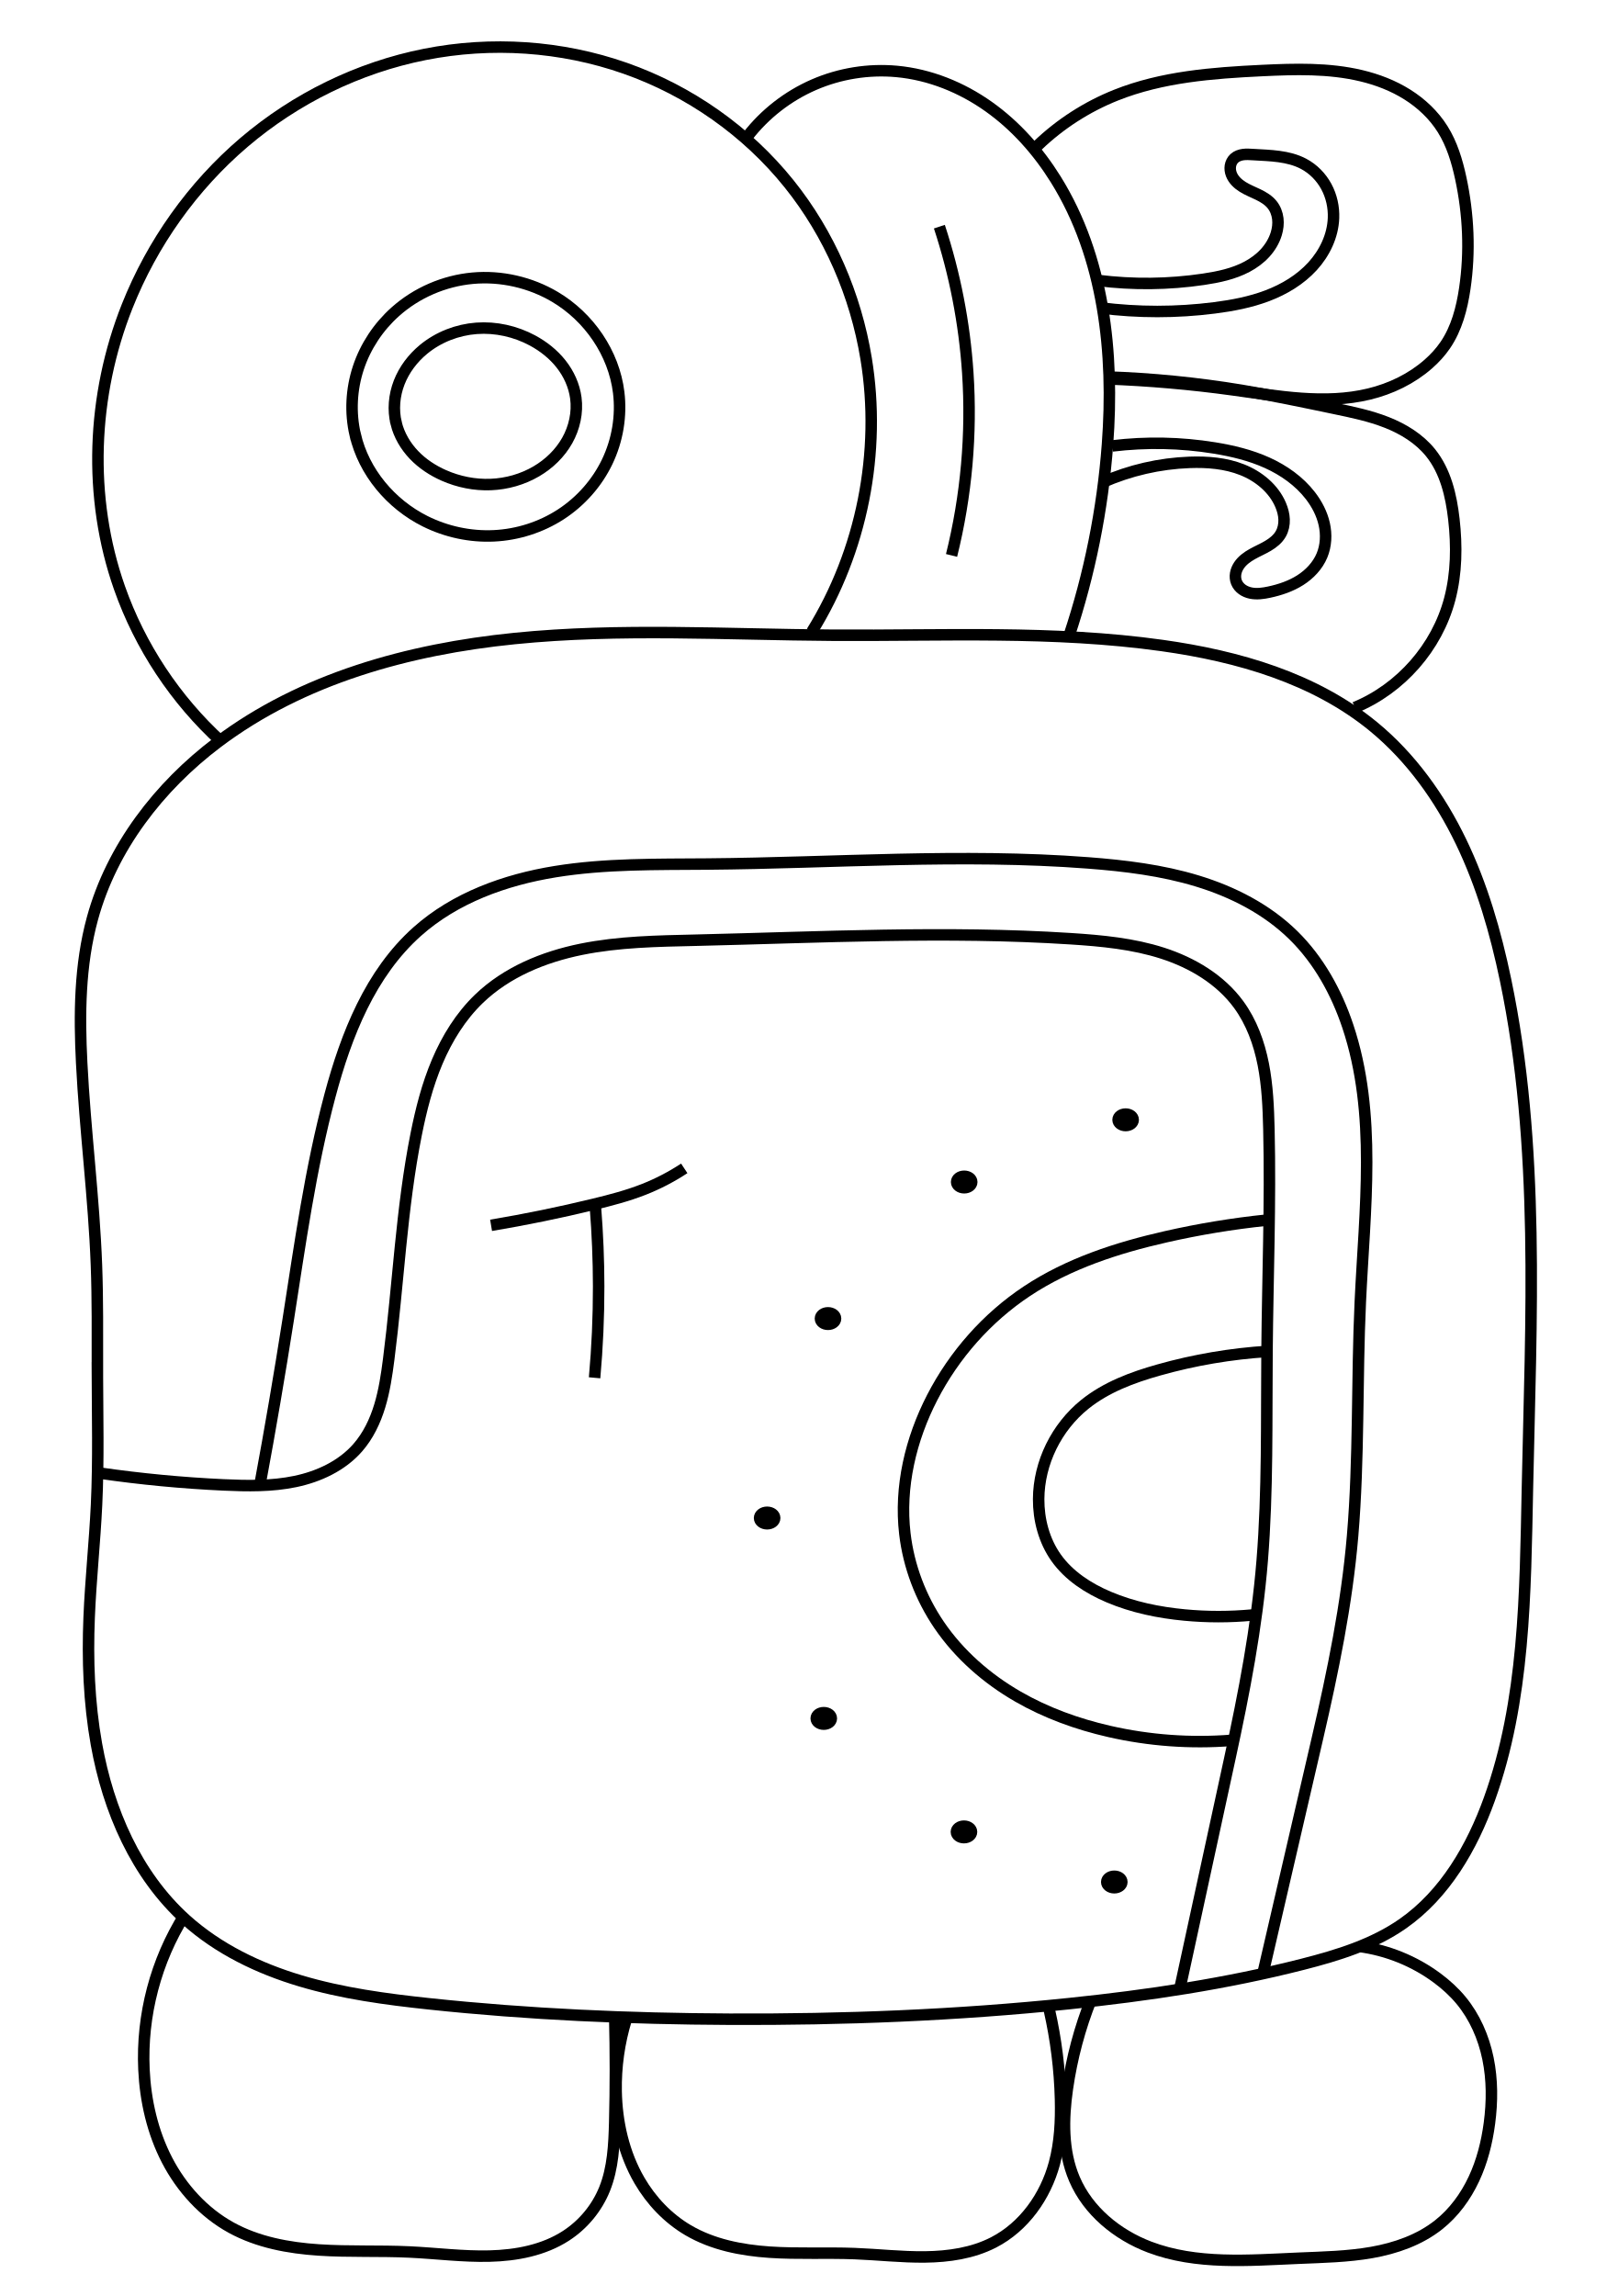
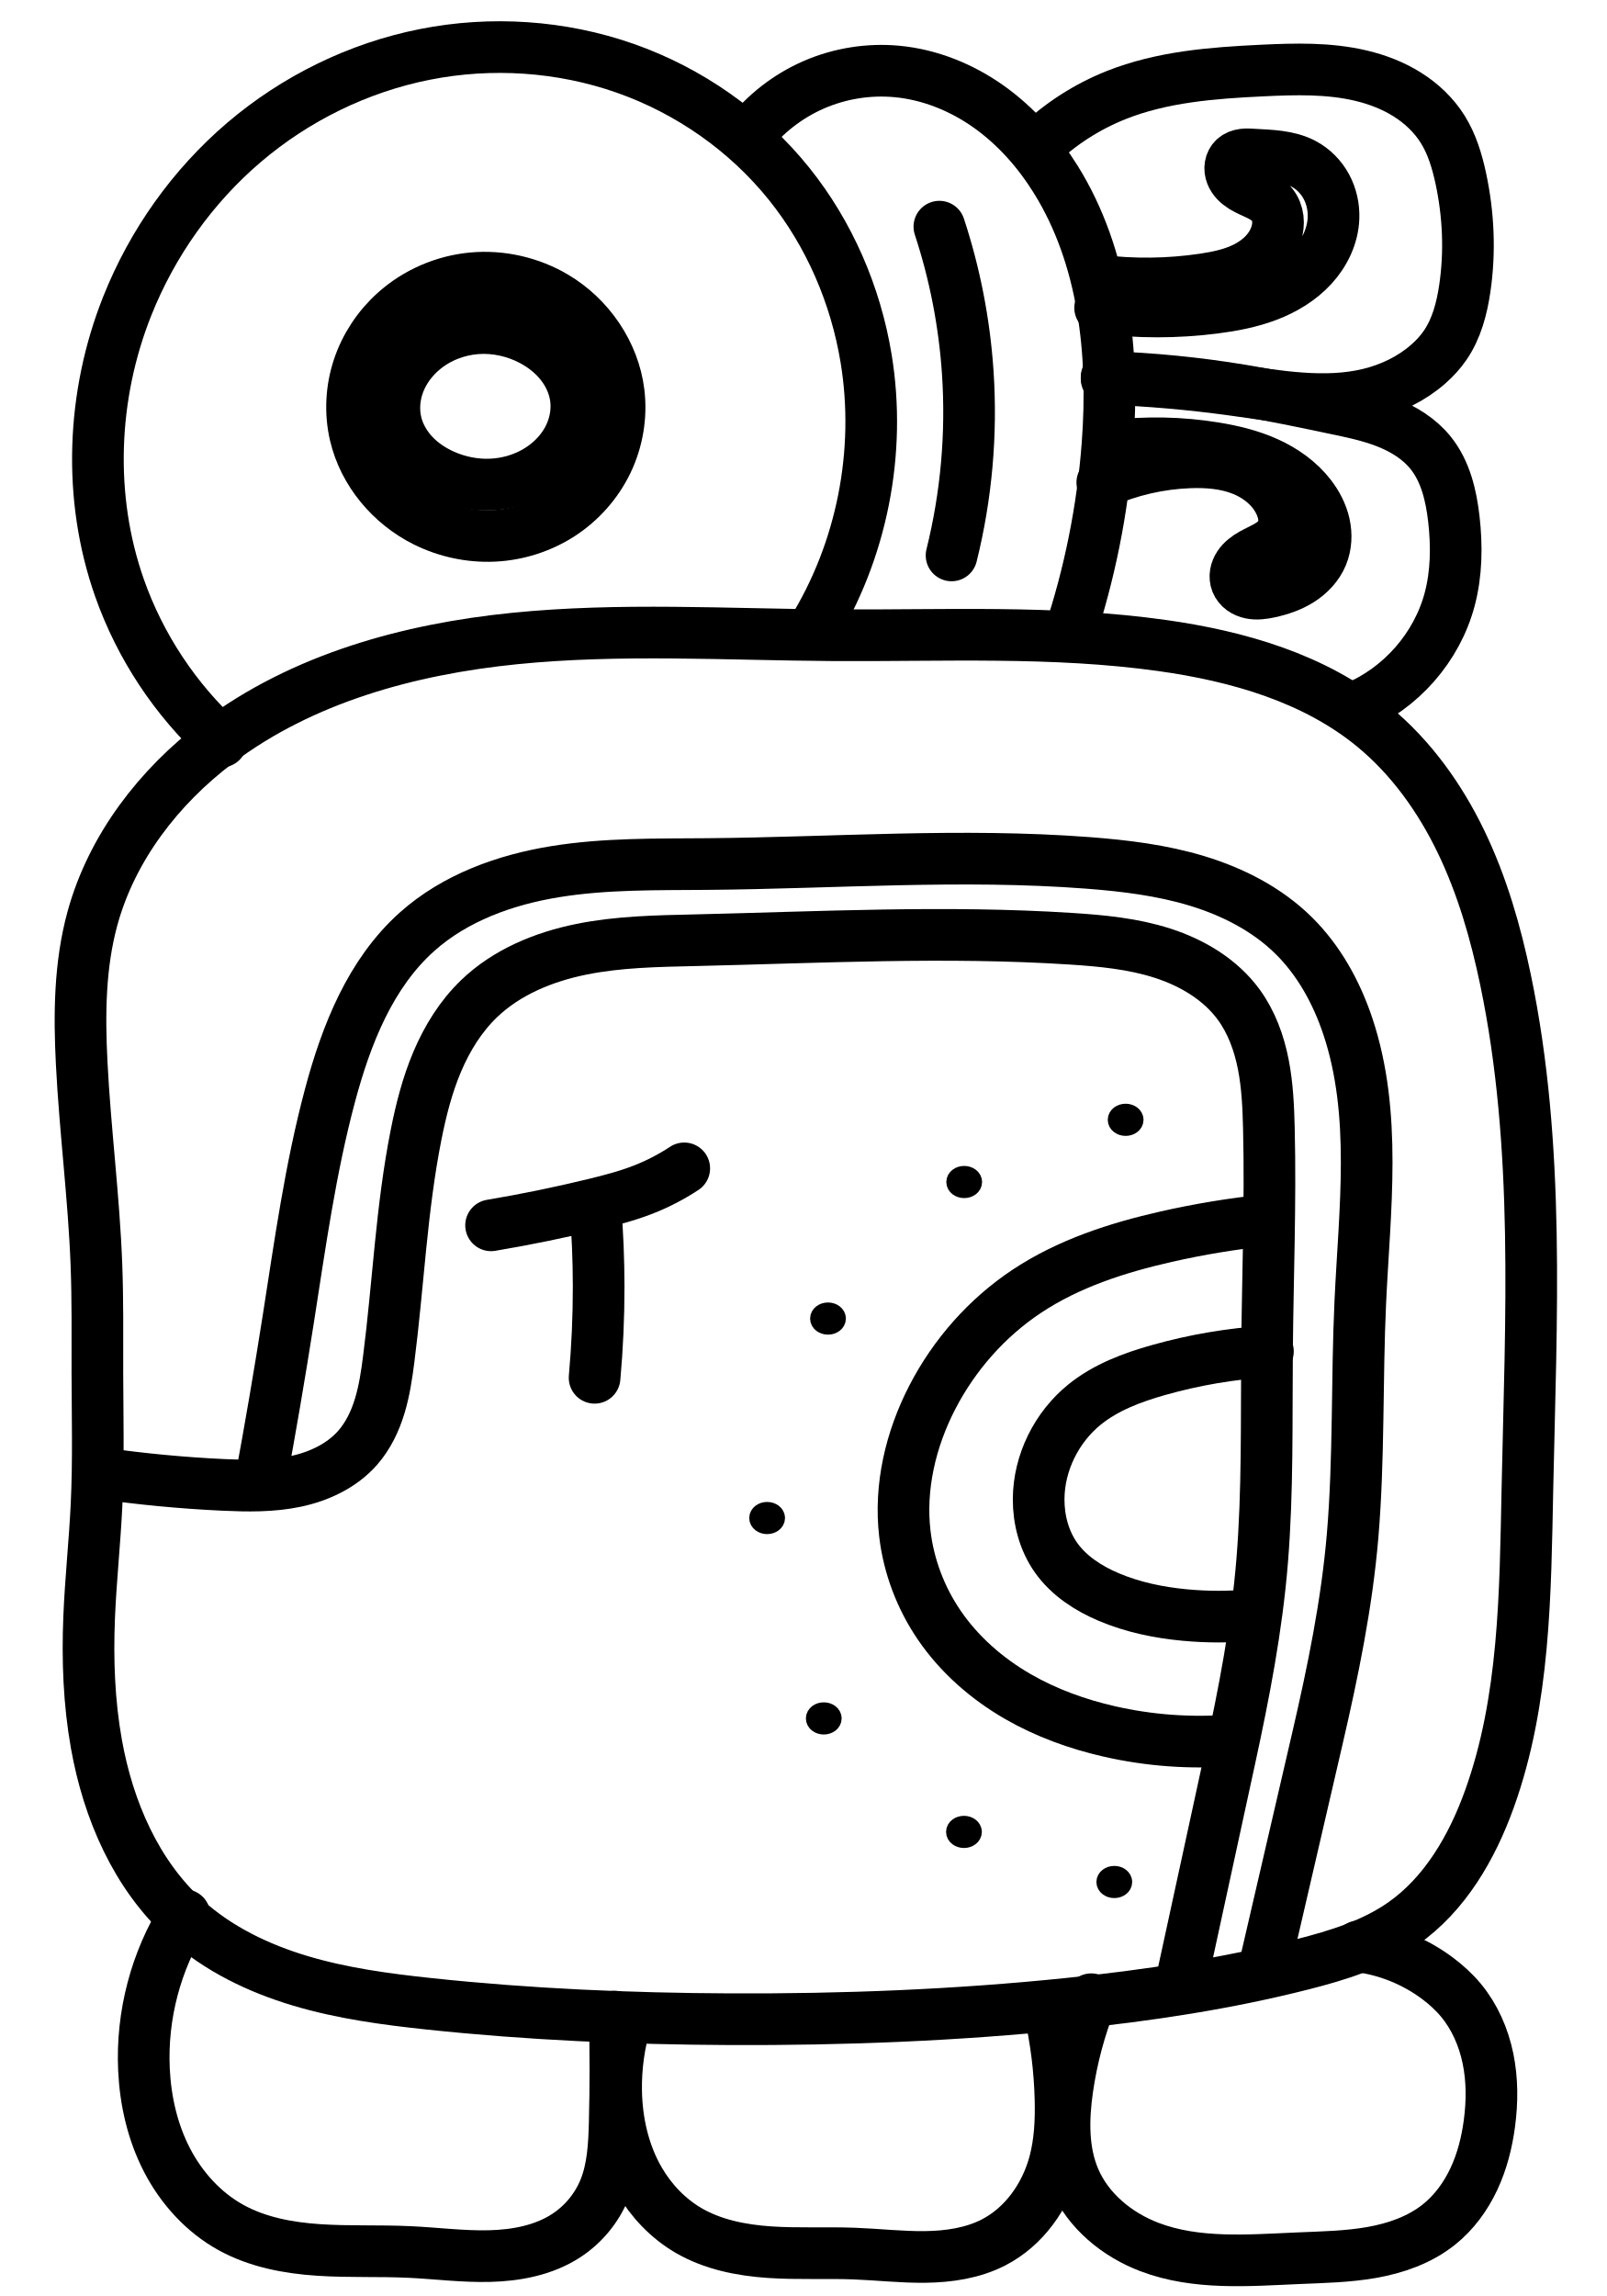
<svg xmlns="http://www.w3.org/2000/svg" width="140" height="200" viewBox="0 0 140 200" id="svg6224" version="1.1">
  <defs id="defs6226">
    </defs>
  <g id="layer1" transform="translate(0,-852.3622)">
-     <path style="fill:none;fill-rule:evenodd;stroke:#000000;stroke-width:1;stroke-linecap:butt;stroke-linejoin:miter;stroke-opacity:1" d="m 8.482,971.734 c 0.011,3.901 0.113,7.805 -0.071,11.701 -0.155,3.277 -0.512,6.542 -0.645,9.82 -0.15,3.688 -0.015,7.399 0.634,11.032 1.025,5.739 3.458,11.401 7.791,15.302 2.826,2.544 6.339,4.236 9.983,5.323 3.643,1.087 7.432,1.597 11.213,1.999 8.688,0.924 17.428,1.301 26.164,1.341 9.877,0.045 19.762,-0.34 29.587,-1.357 6.85,-0.709 13.681,-1.729 20.354,-3.43 3.06,-0.78 6.142,-1.731 8.729,-3.541 3.666,-2.564 6.017,-6.639 7.533,-10.847 3.094,-8.587 3.123,-17.924 3.313,-27.049 0.308,-14.814 1.12,-29.801 -1.905,-44.307 -0.863,-4.139 -2.043,-8.234 -3.879,-12.041 -1.836,-3.808 -4.351,-7.331 -7.616,-10.017 -5.144,-4.231 -11.82,-6.144 -18.416,-7.07 -9.484,-1.331 -19.113,-0.836 -28.69,-0.897 -9.254,-0.059 -18.537,-0.639 -27.745,0.288 -9.208,0.927 -18.49,3.48 -25.878,9.054 -5.09,3.84 -9.195,9.164 -10.881,15.313 -1.12,4.082 -1.156,8.38 -0.941,12.608 0.298,5.877 1.066,11.724 1.286,17.604 0.056,1.495 0.076,2.992 0.082,4.488 0.006,1.561 -0.004,3.123 5e-4,4.684 z" id="path4045-7-5" />
-     <path style="fill:none;fill-rule:evenodd;stroke:#000000;stroke-width:1;stroke-linecap:butt;stroke-linejoin:miter;stroke-opacity:1" d="m 8.706,980.684 c 3.567,0.515 7.158,0.857 10.758,1.024 2.093,0.097 4.211,0.133 6.262,-0.296 2.051,-0.429 4.053,-1.362 5.434,-2.938 0.913,-1.041 1.522,-2.32 1.923,-3.645 0.402,-1.325 0.605,-2.7 0.781,-4.073 0.838,-6.521 1.105,-13.122 2.389,-19.57 0.431,-2.163 0.978,-4.313 1.839,-6.344 0.861,-2.031 2.045,-3.946 3.633,-5.476 2.408,-2.32 5.631,-3.647 8.908,-4.312 3.277,-0.665 6.643,-0.715 9.986,-0.792 10.89,-0.254 21.796,-0.828 32.666,-0.129 2.704,0.174 5.428,0.432 8.007,1.264 2.578,0.832 5.026,2.288 6.624,4.475 1.114,1.525 1.774,3.345 2.139,5.199 0.364,1.853 0.445,3.75 0.49,5.638 0.152,6.428 -0.105,12.859 -0.163,19.289 -0.055,6.109 0.071,12.23 -0.422,18.32 -0.469,5.796 -1.579,11.519 -2.813,17.202 l -4.36,20.072" id="path4047-0-7" />
-     <path style="fill:none;fill-rule:evenodd;stroke:#000000;stroke-width:1;stroke-linecap:butt;stroke-linejoin:miter;stroke-opacity:1" d="m 109.1,993.043 c -1.961,0.186 -3.94,0.186 -5.901,0 -2.261,-0.214 -4.512,-0.679 -6.603,-1.565 -1.783,-0.755 -3.476,-1.85 -4.595,-3.432 -1.042,-1.474 -1.525,-3.303 -1.515,-5.107 0.017,-3.16 1.558,-6.263 4.019,-8.245 1.854,-1.493 4.139,-2.345 6.43,-2.992 3.105,-0.877 6.304,-1.422 9.525,-1.623" id="path4085-6-5" />
-     <path style="fill:none;fill-rule:evenodd;stroke:#000000;stroke-width:1;stroke-linecap:butt;stroke-linejoin:miter;stroke-opacity:1" d="m 107.274,1003.962 c -3.558,0.279 -7.158,0.016 -10.637,-0.779 -2.779,-0.635 -5.49,-1.612 -7.959,-3.036 -2.702,-1.558 -5.111,-3.662 -6.865,-6.24 -1.607,-2.362 -2.65,-5.11 -2.983,-7.948 -0.478,-4.068 0.509,-8.23 2.387,-11.87 1.916,-3.712 4.767,-6.946 8.248,-9.255 3.635,-2.411 7.863,-3.779 12.117,-4.744 2.873,-0.652 5.785,-1.133 8.716,-1.439" id="path4089-44-4" />
-     <ellipse style="opacity:1;fill:#000000;fill-opacity:1;stroke:#000000;stroke-width:1;stroke-linecap:round;stroke-linejoin:round;stroke-miterlimit:4;stroke-dasharray:none;stroke-dashoffset:0;stroke-opacity:1" id="path4093-70-1" cx="97.076" cy="1016.299" rx="0.659" ry="0.501" />
-     <ellipse style="opacity:1;fill:#000000;fill-opacity:1;stroke:#000000;stroke-width:1;stroke-linecap:round;stroke-linejoin:round;stroke-miterlimit:4;stroke-dasharray:none;stroke-dashoffset:0;stroke-opacity:1" id="path4093-6-0-2" cx="72.134" cy="967.22" rx="0.659" ry="0.501" />
-     <ellipse style="opacity:1;fill:#000000;fill-opacity:1;stroke:#000000;stroke-width:1;stroke-linecap:round;stroke-linejoin:round;stroke-miterlimit:4;stroke-dasharray:none;stroke-dashoffset:0;stroke-opacity:1" id="path4093-7-0-7" cx="66.831" cy="984.594" rx="0.659" ry="0.501" />
-     <ellipse style="opacity:1;fill:#000000;fill-opacity:1;stroke:#000000;stroke-width:1;stroke-linecap:round;stroke-linejoin:round;stroke-miterlimit:4;stroke-dasharray:none;stroke-dashoffset:0;stroke-opacity:1" id="path4093-4-8-6" cx="83.979" cy="1011.936" rx="0.659" ry="0.501" />
-     <ellipse style="opacity:1;fill:#000000;fill-opacity:1;stroke:#000000;stroke-width:1;stroke-linecap:round;stroke-linejoin:round;stroke-miterlimit:4;stroke-dasharray:none;stroke-dashoffset:0;stroke-opacity:1" id="path4093-69-2-2" cx="71.766" cy="1002.05" rx="0.659" ry="0.501" />
-     <ellipse style="opacity:1;fill:#000000;fill-opacity:1;stroke:#000000;stroke-width:1;stroke-linecap:round;stroke-linejoin:round;stroke-miterlimit:4;stroke-dasharray:none;stroke-dashoffset:0;stroke-opacity:1" id="path4093-86-8-3" cx="83.999" cy="955.325" rx="0.659" ry="0.501" />
-     <ellipse style="opacity:1;fill:#000000;fill-opacity:1;stroke:#000000;stroke-width:1;stroke-linecap:round;stroke-linejoin:round;stroke-miterlimit:4;stroke-dasharray:none;stroke-dashoffset:0;stroke-opacity:1" id="path4093-447-6-7" cx="98.064" cy="949.907" rx="0.659" ry="0.501" />
-     <path style="fill:none;fill-rule:evenodd;stroke:#000000;stroke-width:1;stroke-linecap:butt;stroke-linejoin:miter;stroke-opacity:1" d="m 22.66,981.616 c 0.884,-4.76 1.7,-9.533 2.45,-14.316 1.025,-6.542 1.929,-13.122 3.64,-19.52 1.413,-5.282 3.516,-10.632 7.598,-14.27 3.305,-2.945 7.648,-4.51 12.018,-5.219 4.37,-0.709 8.823,-0.627 13.25,-0.664 11.061,-0.093 22.14,-0.942 33.169,-0.1 3.218,0.246 6.445,0.639 9.532,1.58 3.087,0.94 6.046,2.454 8.351,4.713 2.223,2.179 3.766,4.985 4.753,7.937 2.557,7.649 1.461,15.957 1.087,24.014 -0.315,6.788 -0.097,13.601 -0.671,20.373 -0.505,5.952 -1.715,11.819 -3.063,17.637 l -4.735,20.432" id="path4047-0-8-0" />
-     <path style="fill:none;fill-rule:evenodd;stroke:#000000;stroke-width:1;stroke-linecap:butt;stroke-linejoin:miter;stroke-opacity:1" d="m 19.277,916.964 c -3.996,-3.648 -7.072,-8.295 -8.868,-13.398 -2.775,-7.885 -2.416,-16.766 0.672,-24.534 2.18,-5.484 5.691,-10.442 10.182,-14.27 4.492,-3.828 9.961,-6.512 15.749,-7.66 5.789,-1.148 11.886,-0.748 17.454,1.207 5.568,1.955 10.589,5.469 14.283,10.071 3.507,4.37 5.797,9.684 6.706,15.213 1.34,8.155 -0.373,16.775 -4.73,23.797" id="path5245-8-17-0" />
-     <path style="fill:none;fill-rule:evenodd;stroke:#000000;stroke-width:1px;stroke-linecap:butt;stroke-linejoin:miter;stroke-opacity:1" d="m 42.782,959.098 c 3.012,-0.506 6.007,-1.12 8.975,-1.841 1.455,-0.353 2.908,-0.733 4.302,-1.279 1.244,-0.487 2.437,-1.106 3.552,-1.842" id="path4702" />
-     <path style="fill:none;fill-rule:evenodd;stroke:#000000;stroke-width:1px;stroke-linecap:butt;stroke-linejoin:miter;stroke-opacity:1" d="m 51.8,972.379 c 0.239,-2.649 0.357,-5.31 0.354,-7.97 -0.003,-2.293 -0.097,-4.586 -0.28,-6.871" id="path4706" />
-     <path style="fill:none;fill-rule:evenodd;stroke:#000000;stroke-width:1px;stroke-linecap:butt;stroke-linejoin:miter;stroke-opacity:1" d="m 16.076,1019.184 c -2.501,3.983 -3.752,8.737 -3.535,13.435 0.126,2.74 0.75,5.477 2.013,7.912 1.263,2.435 3.184,4.556 5.588,5.877 2.318,1.274 4.987,1.769 7.626,1.944 2.639,0.176 5.289,0.051 7.93,0.177 2.321,0.11 4.637,0.414 6.96,0.356 2.323,-0.058 4.702,-0.506 6.652,-1.77 1.498,-0.972 2.69,-2.41 3.359,-4.066 0.74,-1.834 0.833,-3.856 0.884,-5.834 0.078,-3.063 0.078,-6.129 10e-5,-9.192" id="path4710" />
-     <path style="fill:none;fill-rule:evenodd;stroke:#000000;stroke-width:1px;stroke-linecap:butt;stroke-linejoin:miter;stroke-opacity:1" d="m 54.561,1028.25 c -0.624,2.028 -0.923,4.155 -0.884,6.276 0.051,2.708 0.67,5.437 2.033,7.778 1.028,1.766 2.481,3.296 4.243,4.331 2.13,1.251 4.625,1.742 7.089,1.909 2.464,0.167 4.939,0.03 7.406,0.124 2.049,0.079 4.094,0.317 6.144,0.292 2.051,-0.025 4.141,-0.327 5.965,-1.265 2.655,-1.365 4.527,-4.012 5.303,-6.894 0.487,-1.807 0.576,-3.698 0.53,-5.568 -0.065,-2.616 -0.391,-5.226 -0.972,-7.778" id="path4710-0" />
-     <path style="fill:none;fill-rule:evenodd;stroke:#000000;stroke-width:1px;stroke-linecap:butt;stroke-linejoin:miter;stroke-opacity:1" d="m 118.373,1021.906 c 2.472,0.32 4.858,1.287 6.856,2.778 0.747,0.558 1.443,1.189 2.039,1.906 1.207,1.453 1.983,3.237 2.364,5.087 0.38,1.85 0.374,3.766 0.126,5.638 -0.222,1.674 -0.64,3.331 -1.357,4.86 -0.717,1.529 -1.74,2.929 -3.063,3.979 -1.667,1.324 -3.742,2.047 -5.838,2.417 -2.096,0.37 -4.233,0.409 -6.36,0.5 -4.372,0.188 -8.902,0.581 -12.993,-0.972 -2.825,-1.073 -5.352,-3.144 -6.541,-5.922 -1.048,-2.449 -0.997,-5.229 -0.619,-7.867 0.383,-2.67 1.083,-5.294 2.082,-7.8" id="path4710-9" />
-     <path style="fill:none;fill-rule:evenodd;stroke:#000000;stroke-width:1;stroke-linecap:butt;stroke-linejoin:miter;stroke-opacity:1" d="m 65.123,864.239 c 1.508,-1.95 3.514,-3.511 5.774,-4.494 2.26,-0.983 4.77,-1.386 7.224,-1.16 2.881,0.265 5.654,1.39 8.013,3.065 2.359,1.674 4.313,3.885 5.842,6.342 4.212,6.769 5.105,15.131 4.508,23.081 -0.426,5.678 -1.556,11.303 -3.357,16.705" id="path4744" />
-     <path style="fill:none;fill-rule:evenodd;stroke:#000000;stroke-width:1;stroke-linecap:butt;stroke-linejoin:miter;stroke-opacity:1" d="m 96.406,885.365 c 3.681,0.135 7.356,0.455 11.005,0.959 3.942,0.544 7.988,1.298 11.856,0.363 1.898,-0.458 3.709,-1.33 5.174,-2.621 0.552,-0.486 1.054,-1.031 1.468,-1.639 0.991,-1.451 1.447,-3.201 1.703,-4.939 0.471,-3.188 0.324,-6.458 -0.354,-9.609 -0.321,-1.49 -0.769,-2.976 -1.579,-4.267 -0.77,-1.228 -1.852,-2.248 -3.08,-3.019 -1.228,-0.771 -2.6,-1.299 -4.01,-1.635 -2.821,-0.673 -5.761,-0.589 -8.658,-0.45 -4.31,0.207 -8.696,0.543 -12.705,2.141 -2.531,1.009 -4.865,2.511 -6.832,4.397" id="path4748" />
-     <path style="fill:none;fill-rule:evenodd;stroke:#000000;stroke-width:1;stroke-linecap:butt;stroke-linejoin:miter;stroke-opacity:1" d="m 95.654,876.791 c 3.053,0.384 6.157,0.349 9.201,-0.103 1.304,-0.194 2.617,-0.471 3.78,-1.089 0.582,-0.309 1.122,-0.703 1.568,-1.188 0.446,-0.485 0.797,-1.063 0.987,-1.694 0.128,-0.424 0.183,-0.873 0.13,-1.313 -0.053,-0.44 -0.217,-0.87 -0.495,-1.215 -0.314,-0.391 -0.757,-0.657 -1.208,-0.877 -0.451,-0.219 -0.922,-0.402 -1.349,-0.667 -0.426,-0.265 -0.813,-0.627 -0.993,-1.096 -0.09,-0.234 -0.125,-0.491 -0.085,-0.739 0.04,-0.248 0.158,-0.485 0.342,-0.655 0.209,-0.193 0.491,-0.292 0.773,-0.329 0.282,-0.037 0.568,-0.017 0.852,4.1e-4 1.506,0.09 3.081,0.102 4.414,0.808 0.837,0.444 1.529,1.149 1.979,1.983 0.45,0.834 0.66,1.792 0.624,2.738 -0.058,1.558 -0.776,3.051 -1.829,4.202 -1.066,1.167 -2.459,2.003 -3.937,2.564 -1.477,0.561 -3.043,0.858 -4.61,1.058 -3.301,0.421 -6.655,0.421 -9.956,0" id="path4752" />
-     <path style="fill:none;fill-rule:evenodd;stroke:#000000;stroke-width:1;stroke-linecap:butt;stroke-linejoin:miter;stroke-opacity:1" d="m 96.406,885.197 c 3.938,0.131 7.868,0.52 11.756,1.162 2.714,0.448 5.406,1.019 8.099,1.581 1.535,0.32 3.08,0.639 4.539,1.214 1.459,0.574 2.843,1.423 3.828,2.644 1.302,1.614 1.798,3.73 2.032,5.791 0.264,2.326 0.236,4.709 -0.363,6.971 -1.109,4.188 -4.26,7.783 -8.265,9.433" id="path4748-9" />
-     <path style="fill:none;fill-rule:evenodd;stroke:#000000;stroke-width:1;stroke-linecap:butt;stroke-linejoin:miter;stroke-opacity:1" d="m 96.03,894.39 c 2.393,-1.059 4.989,-1.657 7.604,-1.752 1.553,-0.056 3.138,0.069 4.582,0.642 1.444,0.573 2.74,1.635 3.35,3.064 0.171,0.402 0.288,0.831 0.303,1.268 0.015,0.437 -0.074,0.882 -0.292,1.261 -0.256,0.446 -0.672,0.778 -1.114,1.039 -0.442,0.261 -0.918,0.462 -1.365,0.714 -0.448,0.252 -0.877,0.563 -1.161,0.991 -0.142,0.214 -0.246,0.455 -0.289,0.708 -0.043,0.253 -0.022,0.519 0.073,0.757 0.1,0.251 0.28,0.467 0.499,0.625 0.219,0.158 0.475,0.261 0.74,0.316 0.529,0.109 1.078,0.031 1.607,-0.082 0.95,-0.203 1.886,-0.519 2.706,-1.039 0.82,-0.521 1.521,-1.258 1.895,-2.154 0.357,-0.856 0.402,-1.826 0.2,-2.731 -0.202,-0.905 -0.642,-1.747 -1.209,-2.481 -0.975,-1.261 -2.317,-2.208 -3.769,-2.864 -1.453,-0.656 -3.017,-1.034 -4.59,-1.289 -2.937,-0.476 -5.941,-0.536 -8.895,-0.177" id="path4752-0" />
-     <path style="fill:none;fill-rule:evenodd;stroke:#000000;stroke-width:1px;stroke-linecap:butt;stroke-linejoin:miter;stroke-opacity:1" d="m 81.837,872.106 c 1.354,4.117 2.187,8.404 2.475,12.728 0.355,5.334 -0.124,10.722 -1.414,15.91" id="path4780" />
-     <path style="fill:none;fill-rule:evenodd;stroke:#000000;stroke-width:1;stroke-linecap:butt;stroke-linejoin:miter;stroke-opacity:1" d="m 30.943,890.226 c 0.755,3.256 3.112,6.056 6.104,7.545 1.846,0.919 3.928,1.365 5.988,1.266 2.06,-0.099 4.093,-0.746 5.823,-1.869 1.731,-1.125 3.152,-2.727 4.044,-4.589 0.892,-1.862 1.249,-3.979 0.998,-6.029 -0.42,-3.429 -2.579,-6.564 -5.55,-8.325 -2.144,-1.271 -4.691,-1.854 -7.173,-1.628 -2.482,0.226 -4.886,1.263 -6.744,2.925 -1.468,1.312 -2.594,3.008 -3.212,4.877 -0.618,1.869 -0.724,3.909 -0.279,5.827 z" id="path4784" />
-     <path style="fill:none;fill-rule:evenodd;stroke:#000000;stroke-width:1;stroke-linecap:butt;stroke-linejoin:miter;stroke-opacity:1" d="m 34.515,889.239 c 0.255,1.033 0.813,1.98 1.547,2.749 0.734,0.769 1.641,1.364 2.615,1.792 1.277,0.562 2.679,0.842 4.073,0.788 1.394,-0.054 2.776,-0.445 3.979,-1.151 1.105,-0.649 2.06,-1.569 2.688,-2.686 0.628,-1.117 0.918,-2.433 0.749,-3.704 -0.143,-1.077 -0.611,-2.101 -1.283,-2.954 -0.672,-0.854 -1.543,-1.542 -2.5,-2.056 -1.483,-0.796 -3.191,-1.179 -4.869,-1.055 -1.678,0.125 -3.321,0.763 -4.618,1.835 -0.931,0.769 -1.684,1.761 -2.121,2.886 -0.437,1.125 -0.548,2.383 -0.259,3.555 z" id="path4784-6" />
+     <path style="fill:none;fill-rule:evenodd;stroke:#000000;stroke-width:4.5px;stroke-linecap:round;stroke-linejoin:round;stroke-opacity:1" d="m 8.482,971.734 c 0.011,3.901 0.113,7.805 -0.071,11.701 -0.155,3.277 -0.512,6.542 -0.645,9.82 -0.15,3.688 -0.015,7.399 0.634,11.032 1.025,5.739 3.458,11.401 7.791,15.302 2.826,2.544 6.339,4.236 9.983,5.323 3.643,1.087 7.432,1.597 11.213,1.999 8.688,0.924 17.428,1.301 26.164,1.341 9.877,0.045 19.762,-0.34 29.587,-1.357 6.85,-0.709 13.681,-1.729 20.354,-3.43 3.06,-0.78 6.142,-1.731 8.729,-3.541 3.666,-2.564 6.017,-6.639 7.533,-10.847 3.094,-8.587 3.123,-17.924 3.313,-27.049 0.308,-14.814 1.12,-29.801 -1.905,-44.307 -0.863,-4.139 -2.043,-8.234 -3.879,-12.041 -1.836,-3.808 -4.351,-7.331 -7.616,-10.017 -5.144,-4.231 -11.82,-6.144 -18.416,-7.07 -9.484,-1.331 -19.113,-0.836 -28.69,-0.897 -9.254,-0.059 -18.537,-0.639 -27.745,0.288 -9.208,0.927 -18.49,3.48 -25.878,9.054 -5.09,3.84 -9.195,9.164 -10.881,15.313 -1.12,4.082 -1.156,8.38 -0.941,12.608 0.298,5.877 1.066,11.724 1.286,17.604 0.056,1.495 0.076,2.992 0.082,4.488 0.006,1.561 -0.004,3.123 5e-4,4.684 z" id="path4045-7-5" />
+     <path style="fill:none;fill-rule:evenodd;stroke:#000000;stroke-width:4.5px;stroke-linecap:round;stroke-linejoin:round;stroke-opacity:1" d="m 8.706,980.684 c 3.567,0.515 7.158,0.857 10.758,1.024 2.093,0.097 4.211,0.133 6.262,-0.296 2.051,-0.429 4.053,-1.362 5.434,-2.938 0.913,-1.041 1.522,-2.32 1.923,-3.645 0.402,-1.325 0.605,-2.7 0.781,-4.073 0.838,-6.521 1.105,-13.122 2.389,-19.57 0.431,-2.163 0.978,-4.313 1.839,-6.344 0.861,-2.031 2.045,-3.946 3.633,-5.476 2.408,-2.32 5.631,-3.647 8.908,-4.312 3.277,-0.665 6.643,-0.715 9.986,-0.792 10.89,-0.254 21.796,-0.828 32.666,-0.129 2.704,0.174 5.428,0.432 8.007,1.264 2.578,0.832 5.026,2.288 6.624,4.475 1.114,1.525 1.774,3.345 2.139,5.199 0.364,1.853 0.445,3.75 0.49,5.638 0.152,6.428 -0.105,12.859 -0.163,19.289 -0.055,6.109 0.071,12.23 -0.422,18.32 -0.469,5.796 -1.579,11.519 -2.813,17.202 l -4.36,20.072" id="path4047-0-7" />
+     <path style="fill:none;fill-rule:evenodd;stroke:#000000;stroke-width:4.5px;stroke-linecap:round;stroke-linejoin:round;stroke-opacity:1" d="m 109.1,993.043 c -1.961,0.186 -3.94,0.186 -5.901,0 -2.261,-0.214 -4.512,-0.679 -6.603,-1.565 -1.783,-0.755 -3.476,-1.85 -4.595,-3.432 -1.042,-1.474 -1.525,-3.303 -1.515,-5.107 0.017,-3.16 1.558,-6.263 4.019,-8.245 1.854,-1.493 4.139,-2.345 6.43,-2.992 3.105,-0.877 6.304,-1.422 9.525,-1.623" id="path4085-6-5" />
+     <path style="fill:none;fill-rule:evenodd;stroke:#000000;stroke-width:4.5px;stroke-linecap:round;stroke-linejoin:round;stroke-opacity:1" d="m 107.274,1003.962 c -3.558,0.279 -7.158,0.016 -10.637,-0.779 -2.779,-0.635 -5.49,-1.612 -7.959,-3.036 -2.702,-1.558 -5.111,-3.662 -6.865,-6.24 -1.607,-2.362 -2.65,-5.11 -2.983,-7.948 -0.478,-4.068 0.509,-8.23 2.387,-11.87 1.916,-3.712 4.767,-6.946 8.248,-9.255 3.635,-2.411 7.863,-3.779 12.117,-4.744 2.873,-0.652 5.785,-1.133 8.716,-1.439" id="path4089-44-4" />
+     <ellipse style="opacity:1;fill:#000000;fill-opacity:1;stroke:#000000;stroke-width:1.8px;stroke-linecap:round;stroke-linejoin:round;stroke-miterlimit:4;stroke-dasharray:none;stroke-dashoffset:0;stroke-opacity:1" id="path4093-70-1" cx="97.076" cy="1016.299" rx="0.659" ry="0.501" />
+     <ellipse style="opacity:1;fill:#000000;fill-opacity:1;stroke:#000000;stroke-width:1.8px;stroke-linecap:round;stroke-linejoin:round;stroke-miterlimit:4;stroke-dasharray:none;stroke-dashoffset:0;stroke-opacity:1" id="path4093-6-0-2" cx="72.134" cy="967.22" rx="0.659" ry="0.501" />
+     <ellipse style="opacity:1;fill:#000000;fill-opacity:1;stroke:#000000;stroke-width:1.8px;stroke-linecap:round;stroke-linejoin:round;stroke-miterlimit:4;stroke-dasharray:none;stroke-dashoffset:0;stroke-opacity:1" id="path4093-7-0-7" cx="66.831" cy="984.594" rx="0.659" ry="0.501" />
+     <ellipse style="opacity:1;fill:#000000;fill-opacity:1;stroke:#000000;stroke-width:1.8px;stroke-linecap:round;stroke-linejoin:round;stroke-miterlimit:4;stroke-dasharray:none;stroke-dashoffset:0;stroke-opacity:1" id="path4093-4-8-6" cx="83.979" cy="1011.936" rx="0.659" ry="0.501" />
+     <ellipse style="opacity:1;fill:#000000;fill-opacity:1;stroke:#000000;stroke-width:1.8px;stroke-linecap:round;stroke-linejoin:round;stroke-miterlimit:4;stroke-dasharray:none;stroke-dashoffset:0;stroke-opacity:1" id="path4093-69-2-2" cx="71.766" cy="1002.05" rx="0.659" ry="0.501" />
+     <ellipse style="opacity:1;fill:#000000;fill-opacity:1;stroke:#000000;stroke-width:1.8px;stroke-linecap:round;stroke-linejoin:round;stroke-miterlimit:4;stroke-dasharray:none;stroke-dashoffset:0;stroke-opacity:1" id="path4093-86-8-3" cx="83.999" cy="955.325" rx="0.659" ry="0.501" />
+     <ellipse style="opacity:1;fill:#000000;fill-opacity:1;stroke:#000000;stroke-width:1.8px;stroke-linecap:round;stroke-linejoin:round;stroke-miterlimit:4;stroke-dasharray:none;stroke-dashoffset:0;stroke-opacity:1" id="path4093-447-6-7" cx="98.064" cy="949.907" rx="0.659" ry="0.501" />
+     <path style="fill:none;fill-rule:evenodd;stroke:#000000;stroke-width:4.5px;stroke-linecap:round;stroke-linejoin:round;stroke-opacity:1" d="m 22.66,981.616 c 0.884,-4.76 1.7,-9.533 2.45,-14.316 1.025,-6.542 1.929,-13.122 3.64,-19.52 1.413,-5.282 3.516,-10.632 7.598,-14.27 3.305,-2.945 7.648,-4.51 12.018,-5.219 4.37,-0.709 8.823,-0.627 13.25,-0.664 11.061,-0.093 22.14,-0.942 33.169,-0.1 3.218,0.246 6.445,0.639 9.532,1.58 3.087,0.94 6.046,2.454 8.351,4.713 2.223,2.179 3.766,4.985 4.753,7.937 2.557,7.649 1.461,15.957 1.087,24.014 -0.315,6.788 -0.097,13.601 -0.671,20.373 -0.505,5.952 -1.715,11.819 -3.063,17.637 l -4.735,20.432" id="path4047-0-8-0" />
+     <path style="fill:none;fill-rule:evenodd;stroke:#000000;stroke-width:4.5px;stroke-linecap:round;stroke-linejoin:round;stroke-opacity:1" d="m 19.277,916.964 c -3.996,-3.648 -7.072,-8.295 -8.868,-13.398 -2.775,-7.885 -2.416,-16.766 0.672,-24.534 2.18,-5.484 5.691,-10.442 10.182,-14.27 4.492,-3.828 9.961,-6.512 15.749,-7.66 5.789,-1.148 11.886,-0.748 17.454,1.207 5.568,1.955 10.589,5.469 14.283,10.071 3.507,4.37 5.797,9.684 6.706,15.213 1.34,8.155 -0.373,16.775 -4.73,23.797" id="path5245-8-17-0" />
+     <path style="fill:none;fill-rule:evenodd;stroke:#000000;stroke-width:4.5px;stroke-linecap:round;stroke-linejoin:round;stroke-opacity:1" d="m 42.782,959.098 c 3.012,-0.506 6.007,-1.12 8.975,-1.841 1.455,-0.353 2.908,-0.733 4.302,-1.279 1.244,-0.487 2.437,-1.106 3.552,-1.842" id="path4702" />
+     <path style="fill:none;fill-rule:evenodd;stroke:#000000;stroke-width:4.5px;stroke-linecap:round;stroke-linejoin:round;stroke-opacity:1" d="m 51.8,972.379 c 0.239,-2.649 0.357,-5.31 0.354,-7.97 -0.003,-2.293 -0.097,-4.586 -0.28,-6.871" id="path4706" />
+     <path style="fill:none;fill-rule:evenodd;stroke:#000000;stroke-width:4.5px;stroke-linecap:round;stroke-linejoin:round;stroke-opacity:1" d="m 16.076,1019.184 c -2.501,3.983 -3.752,8.737 -3.535,13.435 0.126,2.74 0.75,5.477 2.013,7.912 1.263,2.435 3.184,4.556 5.588,5.877 2.318,1.274 4.987,1.769 7.626,1.944 2.639,0.176 5.289,0.051 7.93,0.177 2.321,0.11 4.637,0.414 6.96,0.356 2.323,-0.058 4.702,-0.506 6.652,-1.77 1.498,-0.972 2.69,-2.41 3.359,-4.066 0.74,-1.834 0.833,-3.856 0.884,-5.834 0.078,-3.063 0.078,-6.129 10e-5,-9.192" id="path4710" />
+     <path style="fill:none;fill-rule:evenodd;stroke:#000000;stroke-width:4.5px;stroke-linecap:round;stroke-linejoin:round;stroke-opacity:1" d="m 54.561,1028.25 c -0.624,2.028 -0.923,4.155 -0.884,6.276 0.051,2.708 0.67,5.437 2.033,7.778 1.028,1.766 2.481,3.296 4.243,4.331 2.13,1.251 4.625,1.742 7.089,1.909 2.464,0.167 4.939,0.03 7.406,0.124 2.049,0.079 4.094,0.317 6.144,0.292 2.051,-0.025 4.141,-0.327 5.965,-1.265 2.655,-1.365 4.527,-4.012 5.303,-6.894 0.487,-1.807 0.576,-3.698 0.53,-5.568 -0.065,-2.616 -0.391,-5.226 -0.972,-7.778" id="path4710-0" />
+     <path style="fill:none;fill-rule:evenodd;stroke:#000000;stroke-width:4.5px;stroke-linecap:round;stroke-linejoin:round;stroke-opacity:1" d="m 118.373,1021.906 c 2.472,0.32 4.858,1.287 6.856,2.778 0.747,0.558 1.443,1.189 2.039,1.906 1.207,1.453 1.983,3.237 2.364,5.087 0.38,1.85 0.374,3.766 0.126,5.638 -0.222,1.674 -0.64,3.331 -1.357,4.86 -0.717,1.529 -1.74,2.929 -3.063,3.979 -1.667,1.324 -3.742,2.047 -5.838,2.417 -2.096,0.37 -4.233,0.409 -6.36,0.5 -4.372,0.188 -8.902,0.581 -12.993,-0.972 -2.825,-1.073 -5.352,-3.144 -6.541,-5.922 -1.048,-2.449 -0.997,-5.229 -0.619,-7.867 0.383,-2.67 1.083,-5.294 2.082,-7.8" id="path4710-9" />
+     <path style="fill:none;fill-rule:evenodd;stroke:#000000;stroke-width:4.5px;stroke-linecap:round;stroke-linejoin:round;stroke-opacity:1" d="m 65.123,864.239 c 1.508,-1.95 3.514,-3.511 5.774,-4.494 2.26,-0.983 4.77,-1.386 7.224,-1.16 2.881,0.265 5.654,1.39 8.013,3.065 2.359,1.674 4.313,3.885 5.842,6.342 4.212,6.769 5.105,15.131 4.508,23.081 -0.426,5.678 -1.556,11.303 -3.357,16.705" id="path4744" />
+     <path style="fill:none;fill-rule:evenodd;stroke:#000000;stroke-width:4.5px;stroke-linecap:round;stroke-linejoin:round;stroke-opacity:1" d="m 96.406,885.365 c 3.681,0.135 7.356,0.455 11.005,0.959 3.942,0.544 7.988,1.298 11.856,0.363 1.898,-0.458 3.709,-1.33 5.174,-2.621 0.552,-0.486 1.054,-1.031 1.468,-1.639 0.991,-1.451 1.447,-3.201 1.703,-4.939 0.471,-3.188 0.324,-6.458 -0.354,-9.609 -0.321,-1.49 -0.769,-2.976 -1.579,-4.267 -0.77,-1.228 -1.852,-2.248 -3.08,-3.019 -1.228,-0.771 -2.6,-1.299 -4.01,-1.635 -2.821,-0.673 -5.761,-0.589 -8.658,-0.45 -4.31,0.207 -8.696,0.543 -12.705,2.141 -2.531,1.009 -4.865,2.511 -6.832,4.397" id="path4748" />
+     <path style="fill:none;fill-rule:evenodd;stroke:#000000;stroke-width:4.5px;stroke-linecap:round;stroke-linejoin:round;stroke-opacity:1" d="m 95.654,876.791 c 3.053,0.384 6.157,0.349 9.201,-0.103 1.304,-0.194 2.617,-0.471 3.78,-1.089 0.582,-0.309 1.122,-0.703 1.568,-1.188 0.446,-0.485 0.797,-1.063 0.987,-1.694 0.128,-0.424 0.183,-0.873 0.13,-1.313 -0.053,-0.44 -0.217,-0.87 -0.495,-1.215 -0.314,-0.391 -0.757,-0.657 -1.208,-0.877 -0.451,-0.219 -0.922,-0.402 -1.349,-0.667 -0.426,-0.265 -0.813,-0.627 -0.993,-1.096 -0.09,-0.234 -0.125,-0.491 -0.085,-0.739 0.04,-0.248 0.158,-0.485 0.342,-0.655 0.209,-0.193 0.491,-0.292 0.773,-0.329 0.282,-0.037 0.568,-0.017 0.852,4.1e-4 1.506,0.09 3.081,0.102 4.414,0.808 0.837,0.444 1.529,1.149 1.979,1.983 0.45,0.834 0.66,1.792 0.624,2.738 -0.058,1.558 -0.776,3.051 -1.829,4.202 -1.066,1.167 -2.459,2.003 -3.937,2.564 -1.477,0.561 -3.043,0.858 -4.61,1.058 -3.301,0.421 -6.655,0.421 -9.956,0" id="path4752" />
+     <path style="fill:none;fill-rule:evenodd;stroke:#000000;stroke-width:4.5px;stroke-linecap:round;stroke-linejoin:round;stroke-opacity:1" d="m 96.406,885.197 c 3.938,0.131 7.868,0.52 11.756,1.162 2.714,0.448 5.406,1.019 8.099,1.581 1.535,0.32 3.08,0.639 4.539,1.214 1.459,0.574 2.843,1.423 3.828,2.644 1.302,1.614 1.798,3.73 2.032,5.791 0.264,2.326 0.236,4.709 -0.363,6.971 -1.109,4.188 -4.26,7.783 -8.265,9.433" id="path4748-9" />
+     <path style="fill:none;fill-rule:evenodd;stroke:#000000;stroke-width:4.5px;stroke-linecap:round;stroke-linejoin:round;stroke-opacity:1" d="m 96.03,894.39 c 2.393,-1.059 4.989,-1.657 7.604,-1.752 1.553,-0.056 3.138,0.069 4.582,0.642 1.444,0.573 2.74,1.635 3.35,3.064 0.171,0.402 0.288,0.831 0.303,1.268 0.015,0.437 -0.074,0.882 -0.292,1.261 -0.256,0.446 -0.672,0.778 -1.114,1.039 -0.442,0.261 -0.918,0.462 -1.365,0.714 -0.448,0.252 -0.877,0.563 -1.161,0.991 -0.142,0.214 -0.246,0.455 -0.289,0.708 -0.043,0.253 -0.022,0.519 0.073,0.757 0.1,0.251 0.28,0.467 0.499,0.625 0.219,0.158 0.475,0.261 0.74,0.316 0.529,0.109 1.078,0.031 1.607,-0.082 0.95,-0.203 1.886,-0.519 2.706,-1.039 0.82,-0.521 1.521,-1.258 1.895,-2.154 0.357,-0.856 0.402,-1.826 0.2,-2.731 -0.202,-0.905 -0.642,-1.747 -1.209,-2.481 -0.975,-1.261 -2.317,-2.208 -3.769,-2.864 -1.453,-0.656 -3.017,-1.034 -4.59,-1.289 -2.937,-0.476 -5.941,-0.536 -8.895,-0.177" id="path4752-0" />
+     <path style="fill:none;fill-rule:evenodd;stroke:#000000;stroke-width:4.5px;stroke-linecap:round;stroke-linejoin:round;stroke-opacity:1" d="m 81.837,872.106 c 1.354,4.117 2.187,8.404 2.475,12.728 0.355,5.334 -0.124,10.722 -1.414,15.91" id="path4780" />
+     <path style="fill:none;fill-rule:evenodd;stroke:#000000;stroke-width:4.5px;stroke-linecap:round;stroke-linejoin:round;stroke-opacity:1" d="m 30.943,890.226 c 0.755,3.256 3.112,6.056 6.104,7.545 1.846,0.919 3.928,1.365 5.988,1.266 2.06,-0.099 4.093,-0.746 5.823,-1.869 1.731,-1.125 3.152,-2.727 4.044,-4.589 0.892,-1.862 1.249,-3.979 0.998,-6.029 -0.42,-3.429 -2.579,-6.564 -5.55,-8.325 -2.144,-1.271 -4.691,-1.854 -7.173,-1.628 -2.482,0.226 -4.886,1.263 -6.744,2.925 -1.468,1.312 -2.594,3.008 -3.212,4.877 -0.618,1.869 -0.724,3.909 -0.279,5.827 z" id="path4784" />
+     <path style="fill:none;fill-rule:evenodd;stroke:#000000;stroke-width:4.5px;stroke-linecap:round;stroke-linejoin:round;stroke-opacity:1" d="m 34.515,889.239 c 0.255,1.033 0.813,1.98 1.547,2.749 0.734,0.769 1.641,1.364 2.615,1.792 1.277,0.562 2.679,0.842 4.073,0.788 1.394,-0.054 2.776,-0.445 3.979,-1.151 1.105,-0.649 2.06,-1.569 2.688,-2.686 0.628,-1.117 0.918,-2.433 0.749,-3.704 -0.143,-1.077 -0.611,-2.101 -1.283,-2.954 -0.672,-0.854 -1.543,-1.542 -2.5,-2.056 -1.483,-0.796 -3.191,-1.179 -4.869,-1.055 -1.678,0.125 -3.321,0.763 -4.618,1.835 -0.931,0.769 -1.684,1.761 -2.121,2.886 -0.437,1.125 -0.548,2.383 -0.259,3.555 z" id="path4784-6" />
  </g>
</svg>
